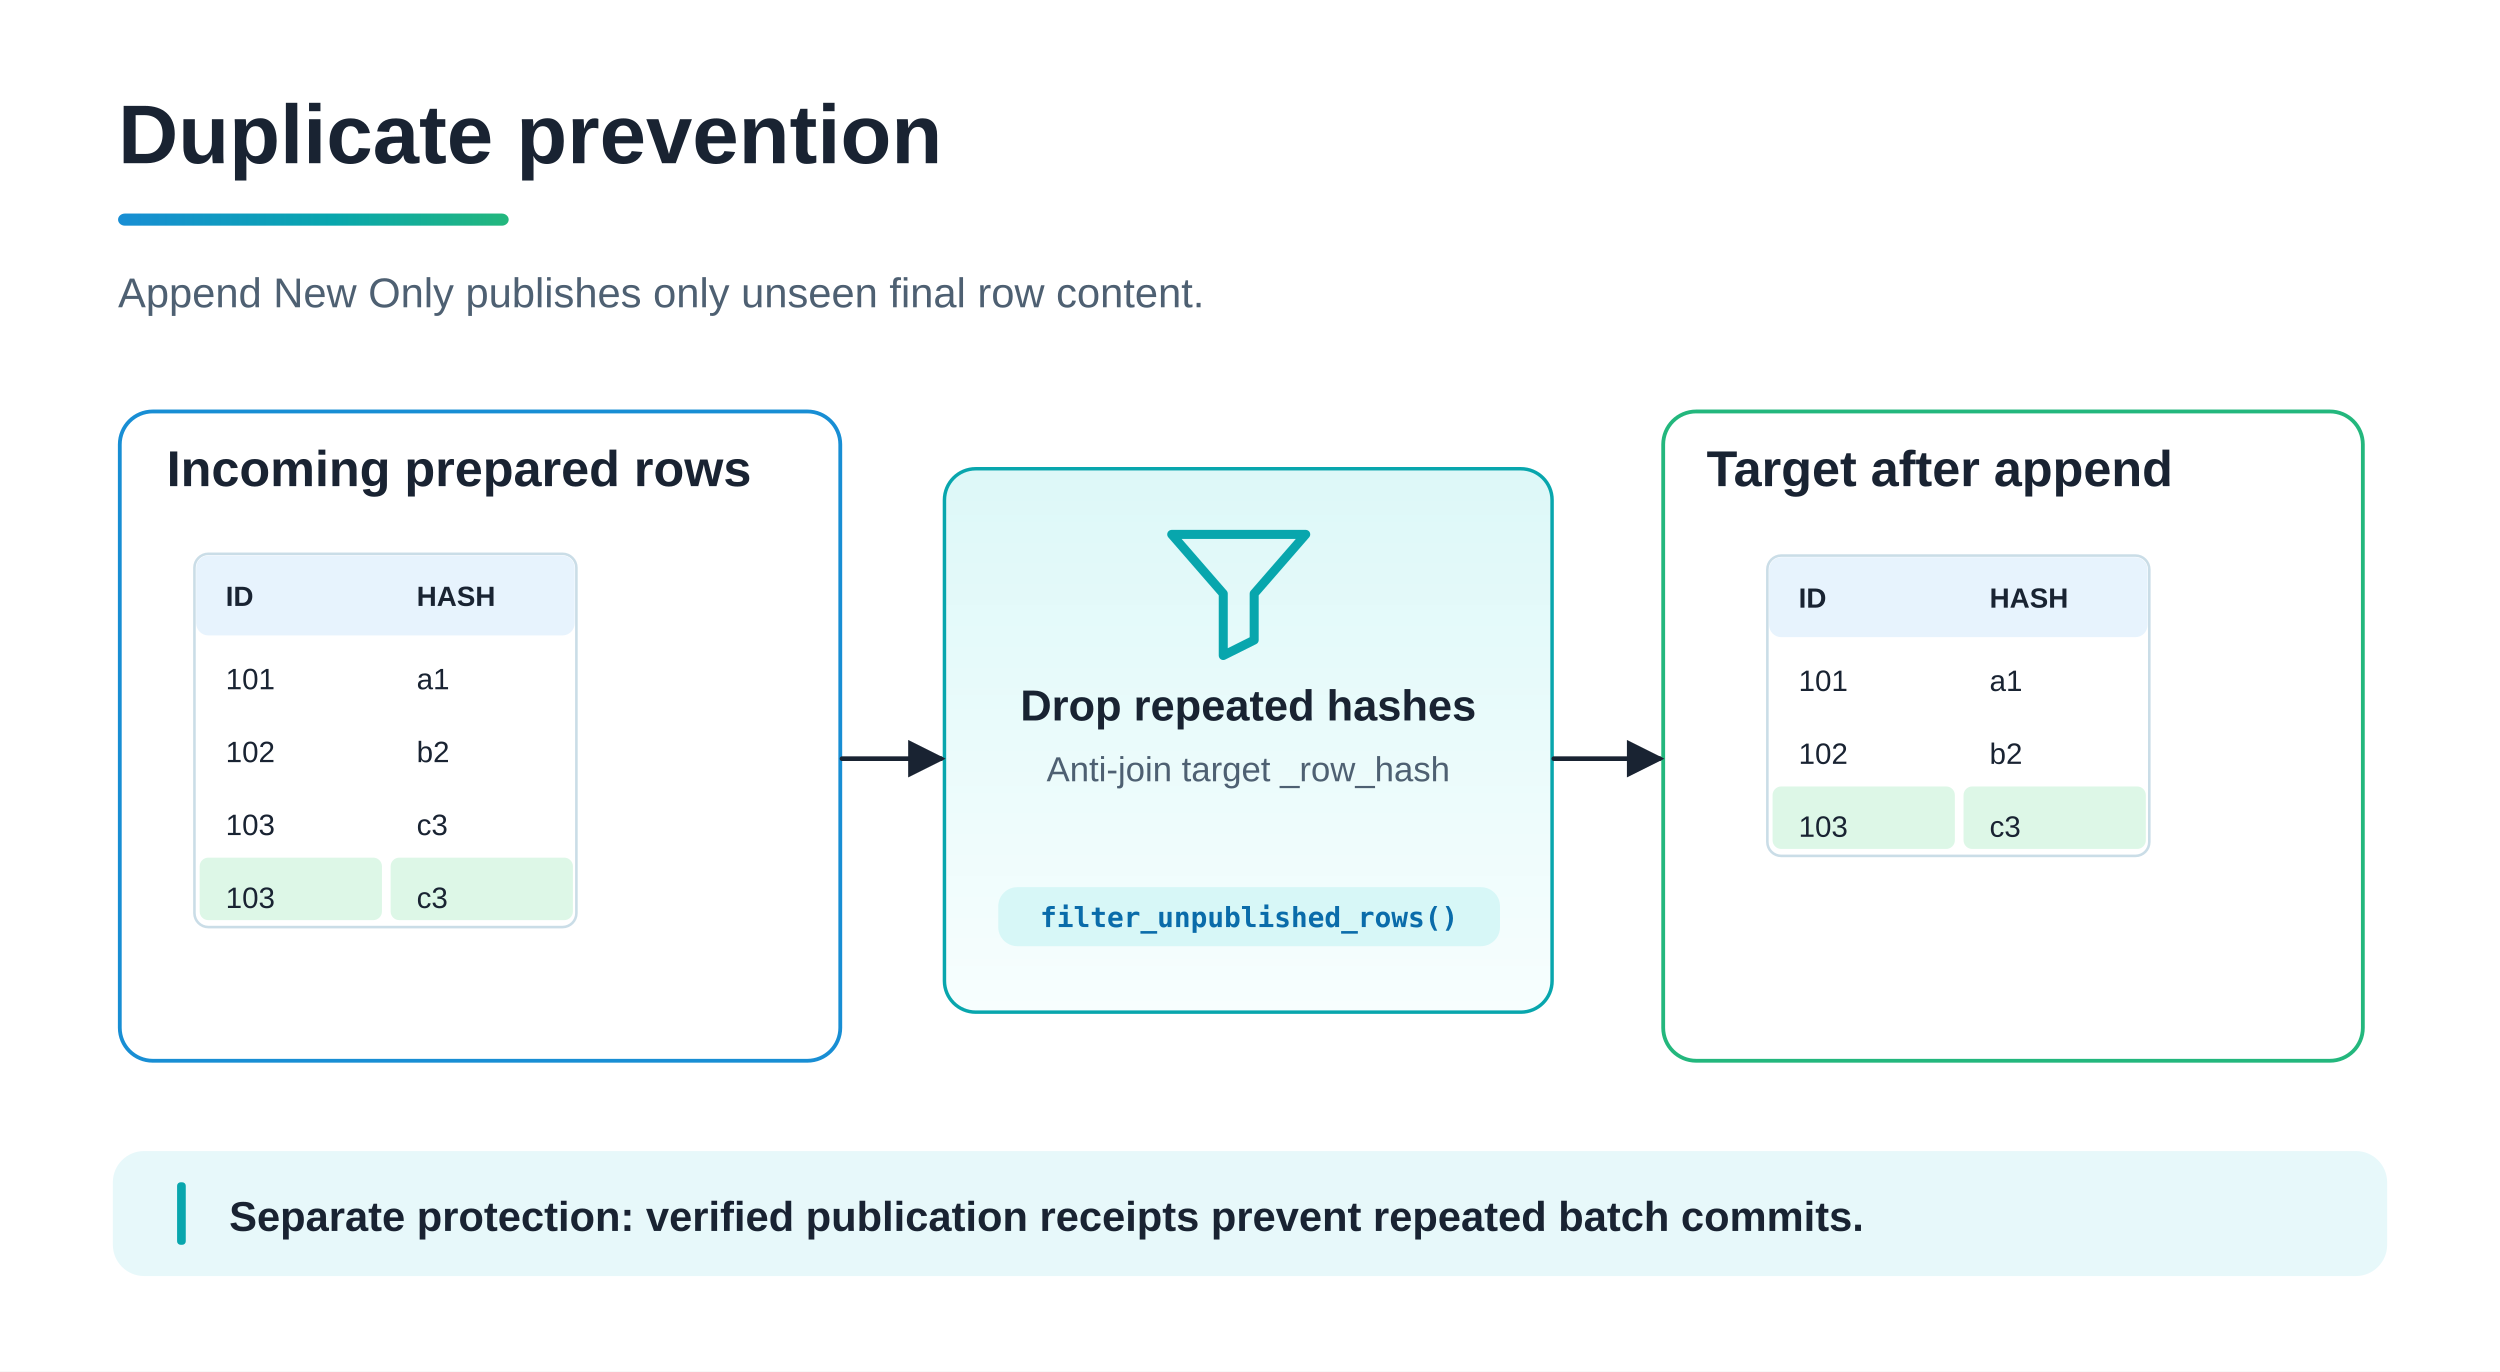
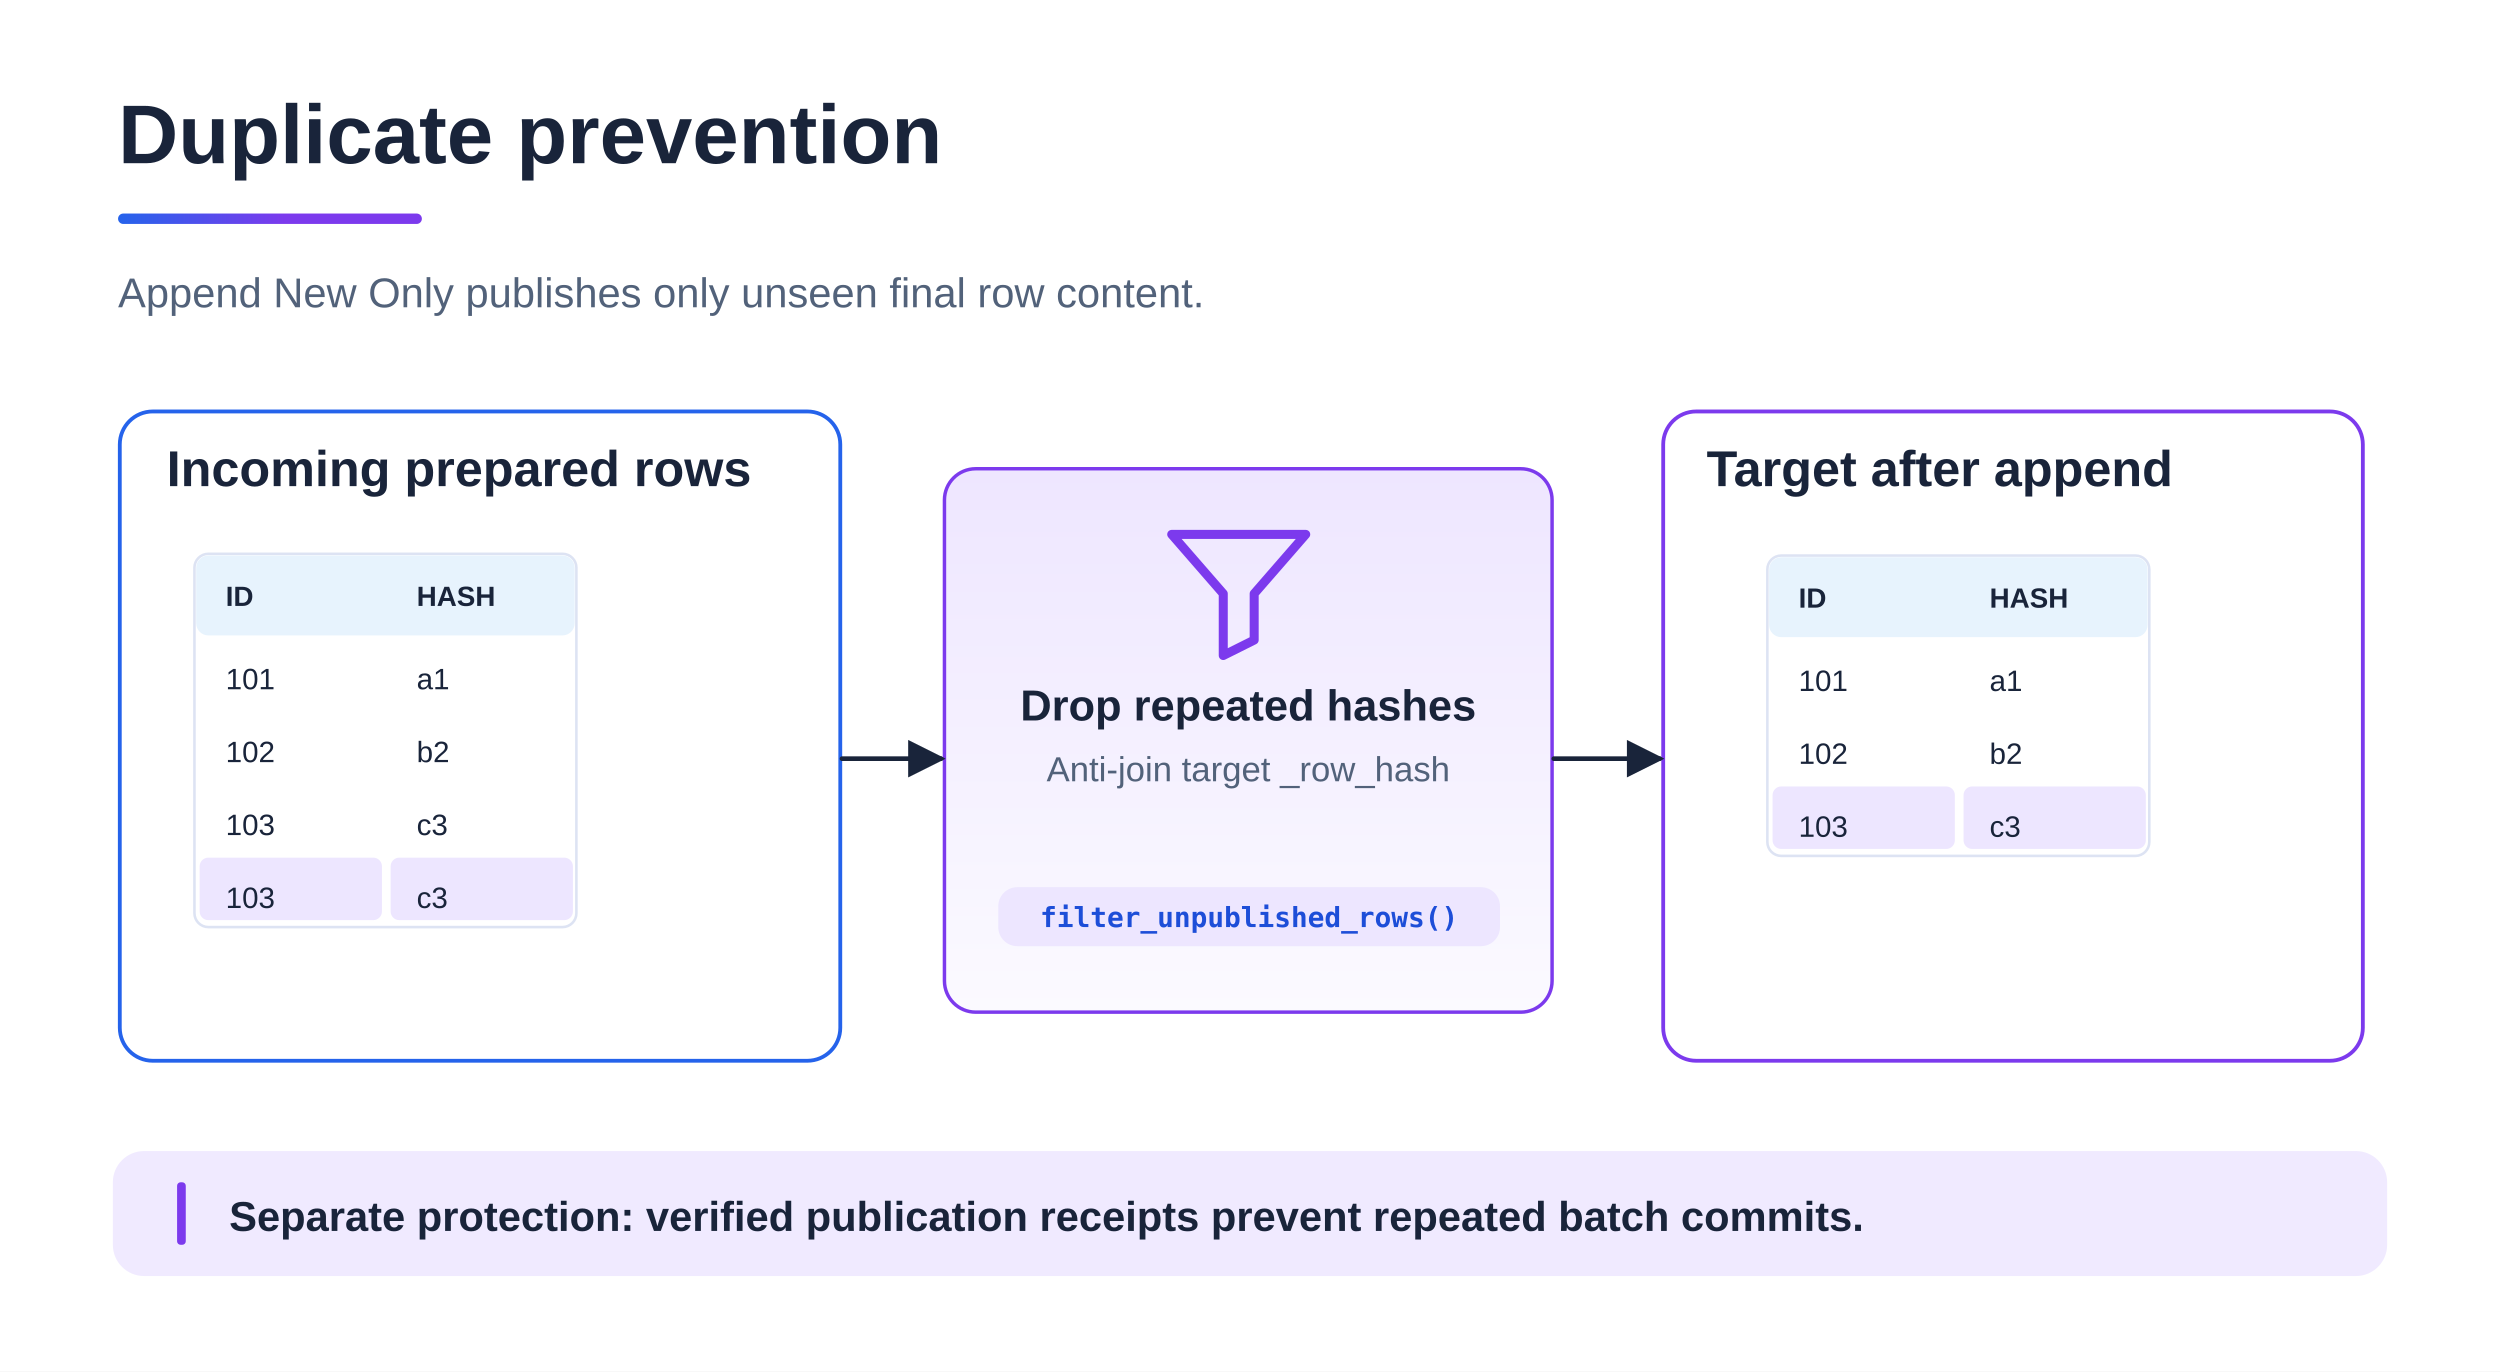
<svg xmlns="http://www.w3.org/2000/svg" width="1440" height="790" viewBox="0 0 1440 790" role="img" aria-label="Duplicate prevention">
  <defs>
    <linearGradient id="accent">
-       <stop offset="0%" stop-color="#188ED4" />
-       <stop offset="55%" stop-color="#08A6AD" />
-       <stop offset="100%" stop-color="#23B77D" />
+       <stop offset="0%" stop-color="#2563EB" />
+       <stop offset="55%" stop-color="#7C3AED" />
+       <stop offset="100%" stop-color="#7C3AED" />
    </linearGradient>
    <linearGradient id="bl" x2="0" y2="1">
-       <stop offset="0%" stop-color="#DDF1FD" />
-       <stop offset="100%" stop-color="#F7FCFF" />
+       <stop offset="0%" stop-color="#E8F0FF" />
+       <stop offset="100%" stop-color="#FAFBFF" />
    </linearGradient>
    <linearGradient id="gr" x2="0" y2="1">
-       <stop offset="0%" stop-color="#DDF8E9" />
-       <stop offset="100%" stop-color="#F7FEFA" />
+       <stop offset="0%" stop-color="#EEE6FF" />
+       <stop offset="100%" stop-color="#FBFAFF" />
    </linearGradient>
    <linearGradient id="aq" x2="0" y2="1">
-       <stop offset="0%" stop-color="#DDF8F8" />
-       <stop offset="100%" stop-color="#F7FEFE" />
+       <stop offset="0%" stop-color="#EEE6FF" />
+       <stop offset="100%" stop-color="#FBFAFF" />
    </linearGradient>
    <marker id="ar" markerWidth="8" markerHeight="8" refX="7" refY="4" orient="auto">
-       <path d="M0 0L8 4L0 8Z" fill="#192332" />
+       <path d="M0 0L8 4L0 8Z" fill="#19243A" />
    </marker>
  </defs>
  <rect width="1440" height="790" fill="#fff" />
-   <text x="68" y="94" fill="#192332" font-family="Arial,Helvetica,sans-serif" font-size="48" font-weight="700" text-anchor="start">Duplicate prevention</text>
-   <rect x="68" y="123" width="225" height="7" rx="4" fill="url(#accent)" />
-   <text x="68" y="177" fill="#4E6072" font-family="Arial,Helvetica,sans-serif" font-size="24" font-weight="400" text-anchor="start">Append New Only publishes only unseen final row content.</text>
-   <rect x="69" y="237" width="415" height="374" rx="19" fill="#fff" stroke="#188ED4" stroke-width="2.2" />
-   <text x="96" y="280" fill="#192332" font-family="Arial,Helvetica,sans-serif" font-size="29" font-weight="700" text-anchor="start">Incoming prepared rows</text>
-   <rect x="112" y="319" width="220" height="215" rx="8" fill="#fff" stroke="#CADDE7" stroke-width="1.5" />
+   <text x="68" y="94" fill="#19243A" font-family="Segoe UI,Arial,sans-serif" font-size="48" font-weight="700" text-anchor="start">Duplicate prevention</text>
+   <rect x="68" y="123" width="175" height="6" rx="3" fill="url(#accent)" />
+   <text x="68" y="177" fill="#52627A" font-family="Segoe UI,Arial,sans-serif" font-size="24" font-weight="400" text-anchor="start">Append New Only publishes only unseen final row content.</text>
+   <rect x="69" y="237" width="415" height="374" rx="19" fill="#fff" stroke="#2563EB" stroke-width="2.2" />
+   <text x="96" y="280" fill="#19243A" font-family="Segoe UI,Arial,sans-serif" font-size="29" font-weight="700" text-anchor="start">Incoming prepared rows</text>
+   <rect x="112" y="319" width="220" height="215" rx="8" fill="#fff" stroke="#DDE3F3" stroke-width="1.5" />
  <rect x="113" y="320" width="218" height="46" rx="7" fill="#E7F3FD" />
-   <text x="130" y="349" fill="#192332" font-family="Arial,Helvetica,sans-serif" font-size="16" font-weight="700" text-anchor="start">ID</text>
-   <text x="240" y="349" fill="#192332" font-family="Arial,Helvetica,sans-serif" font-size="16" font-weight="700" text-anchor="start">HASH</text>
-   <text x="130" y="397" fill="#192332" font-family="Arial,Helvetica,sans-serif" font-size="17" font-weight="500" text-anchor="start">101</text>
-   <text x="240" y="397" fill="#192332" font-family="Arial,Helvetica,sans-serif" font-size="17" font-weight="500" text-anchor="start">a1</text>
-   <text x="130" y="439" fill="#192332" font-family="Arial,Helvetica,sans-serif" font-size="17" font-weight="500" text-anchor="start">102</text>
-   <text x="240" y="439" fill="#192332" font-family="Arial,Helvetica,sans-serif" font-size="17" font-weight="500" text-anchor="start">b2</text>
-   <text x="130" y="481" fill="#192332" font-family="Arial,Helvetica,sans-serif" font-size="17" font-weight="500" text-anchor="start">103</text>
-   <text x="240" y="481" fill="#192332" font-family="Arial,Helvetica,sans-serif" font-size="17" font-weight="500" text-anchor="start">c3</text>
-   <rect x="115" y="494" width="105" height="36" rx="5" fill="#DDF7E7" />
-   <text x="130" y="523" fill="#192332" font-family="Arial,Helvetica,sans-serif" font-size="17" font-weight="500" text-anchor="start">103</text>
-   <rect x="225" y="494" width="105" height="36" rx="5" fill="#DDF7E7" />
-   <text x="240" y="523" fill="#192332" font-family="Arial,Helvetica,sans-serif" font-size="17" font-weight="500" text-anchor="start">c3</text>
-   <rect x="544" y="270" width="350" height="313" rx="18" fill="url(#aq)" stroke="#08A6AD" stroke-width="2" />
-   <g transform="translate(666 290) scale(1.484375)" fill="none" stroke="#08A6AD" stroke-width="3.5" stroke-linejoin="round" stroke-linecap="round">
+   <text x="130" y="349" fill="#19243A" font-family="Segoe UI,Arial,sans-serif" font-size="16" font-weight="700" text-anchor="start">ID</text>
+   <text x="240" y="349" fill="#19243A" font-family="Segoe UI,Arial,sans-serif" font-size="16" font-weight="700" text-anchor="start">HASH</text>
+   <text x="130" y="397" fill="#19243A" font-family="Segoe UI,Arial,sans-serif" font-size="17" font-weight="500" text-anchor="start">101</text>
+   <text x="240" y="397" fill="#19243A" font-family="Segoe UI,Arial,sans-serif" font-size="17" font-weight="500" text-anchor="start">a1</text>
+   <text x="130" y="439" fill="#19243A" font-family="Segoe UI,Arial,sans-serif" font-size="17" font-weight="500" text-anchor="start">102</text>
+   <text x="240" y="439" fill="#19243A" font-family="Segoe UI,Arial,sans-serif" font-size="17" font-weight="500" text-anchor="start">b2</text>
+   <text x="130" y="481" fill="#19243A" font-family="Segoe UI,Arial,sans-serif" font-size="17" font-weight="500" text-anchor="start">103</text>
+   <text x="240" y="481" fill="#19243A" font-family="Segoe UI,Arial,sans-serif" font-size="17" font-weight="500" text-anchor="start">c3</text>
+   <rect x="115" y="494" width="105" height="36" rx="5" fill="#EDE6FF" />
+   <text x="130" y="523" fill="#19243A" font-family="Segoe UI,Arial,sans-serif" font-size="17" font-weight="500" text-anchor="start">103</text>
+   <rect x="225" y="494" width="105" height="36" rx="5" fill="#EDE6FF" />
+   <text x="240" y="523" fill="#19243A" font-family="Segoe UI,Arial,sans-serif" font-size="17" font-weight="500" text-anchor="start">c3</text>
+   <rect x="544" y="270" width="350" height="313" rx="18" fill="url(#aq)" stroke="#7C3AED" stroke-width="2" />
+   <g transform="translate(666 290) scale(1.484375)" fill="none" stroke="#7C3AED" stroke-width="3.5" stroke-linejoin="round" stroke-linecap="round">
    <path d="M6 12h52L38 35v18l-12 6V35z" />
  </g>
-   <text x="719" y="415" fill="#192332" font-family="Arial,Helvetica,sans-serif" font-size="25" font-weight="700" text-anchor="middle">Drop repeated hashes</text>
-   <text x="719" y="450" fill="#4E6072" font-family="Arial,Helvetica,sans-serif" font-size="20" font-weight="400" text-anchor="middle">Anti-join target _row_hash</text>
-   <rect x="575" y="511" width="289" height="34" rx="11" fill="#D7F7F7" stroke="none" stroke-width="0" />
-   <text x="719.5" y="534" fill="#0A6CAA" font-family="Consolas,Menlo,monospace" font-size="16" font-weight="600" text-anchor="middle">filter_unpublished_rows()</text>
-   <rect x="958" y="237" width="403" height="374" rx="19" fill="#fff" stroke="#23B77D" stroke-width="2.2" />
-   <text x="983" y="280" fill="#192332" font-family="Arial,Helvetica,sans-serif" font-size="29" font-weight="700" text-anchor="start">Target after append</text>
-   <rect x="1018" y="320" width="220" height="173" rx="8" fill="#fff" stroke="#CADDE7" stroke-width="1.5" />
+   <text x="719" y="415" fill="#19243A" font-family="Segoe UI,Arial,sans-serif" font-size="25" font-weight="700" text-anchor="middle">Drop repeated hashes</text>
+   <text x="719" y="450" fill="#52627A" font-family="Segoe UI,Arial,sans-serif" font-size="20" font-weight="400" text-anchor="middle">Anti-join target _row_hash</text>
+   <rect x="575" y="511" width="289" height="34" rx="11" fill="#EDE6FF" stroke="none" stroke-width="0" />
+   <text x="719.5" y="534" fill="#1D4ED8" font-family="Cascadia Code,Consolas,monospace" font-size="16" font-weight="600" text-anchor="middle">filter_unpublished_rows()</text>
+   <rect x="958" y="237" width="403" height="374" rx="19" fill="#fff" stroke="#7C3AED" stroke-width="2.2" />
+   <text x="983" y="280" fill="#19243A" font-family="Segoe UI,Arial,sans-serif" font-size="29" font-weight="700" text-anchor="start">Target after append</text>
+   <rect x="1018" y="320" width="220" height="173" rx="8" fill="#fff" stroke="#DDE3F3" stroke-width="1.5" />
  <rect x="1019" y="321" width="218" height="46" rx="7" fill="#E7F3FD" />
-   <text x="1036" y="350" fill="#192332" font-family="Arial,Helvetica,sans-serif" font-size="16" font-weight="700" text-anchor="start">ID</text>
-   <text x="1146" y="350" fill="#192332" font-family="Arial,Helvetica,sans-serif" font-size="16" font-weight="700" text-anchor="start">HASH</text>
-   <text x="1036" y="398" fill="#192332" font-family="Arial,Helvetica,sans-serif" font-size="17" font-weight="500" text-anchor="start">101</text>
-   <text x="1146" y="398" fill="#192332" font-family="Arial,Helvetica,sans-serif" font-size="17" font-weight="500" text-anchor="start">a1</text>
-   <text x="1036" y="440" fill="#192332" font-family="Arial,Helvetica,sans-serif" font-size="17" font-weight="500" text-anchor="start">102</text>
-   <text x="1146" y="440" fill="#192332" font-family="Arial,Helvetica,sans-serif" font-size="17" font-weight="500" text-anchor="start">b2</text>
-   <rect x="1021" y="453" width="105" height="36" rx="5" fill="#DDF7E7" />
-   <text x="1036" y="482" fill="#192332" font-family="Arial,Helvetica,sans-serif" font-size="17" font-weight="500" text-anchor="start">103</text>
-   <rect x="1131" y="453" width="105" height="36" rx="5" fill="#DDF7E7" />
-   <text x="1146" y="482" fill="#192332" font-family="Arial,Helvetica,sans-serif" font-size="17" font-weight="500" text-anchor="start">c3</text>
-   <path d="M485 437 H542" fill="none" stroke="#192332" stroke-width="2.7" stroke-linecap="round" marker-end="url(#ar)" />
-   <path d="M895 437 H956" fill="none" stroke="#192332" stroke-width="2.7" stroke-linecap="round" marker-end="url(#ar)" />
-   <rect x="65" y="663" width="1310" height="72" rx="18" fill="#E7F8FA" stroke="none" stroke-width="0" />
-   <rect x="102" y="681" width="5" height="36" rx="2" fill="#08A6AD" />
-   <text x="132" y="709" fill="#192332" font-family="Arial,Helvetica,sans-serif" font-size="24" font-weight="600" text-anchor="start">Separate protection: verified publication receipts prevent repeated batch commits.</text>
+   <text x="1036" y="350" fill="#19243A" font-family="Segoe UI,Arial,sans-serif" font-size="16" font-weight="700" text-anchor="start">ID</text>
+   <text x="1146" y="350" fill="#19243A" font-family="Segoe UI,Arial,sans-serif" font-size="16" font-weight="700" text-anchor="start">HASH</text>
+   <text x="1036" y="398" fill="#19243A" font-family="Segoe UI,Arial,sans-serif" font-size="17" font-weight="500" text-anchor="start">101</text>
+   <text x="1146" y="398" fill="#19243A" font-family="Segoe UI,Arial,sans-serif" font-size="17" font-weight="500" text-anchor="start">a1</text>
+   <text x="1036" y="440" fill="#19243A" font-family="Segoe UI,Arial,sans-serif" font-size="17" font-weight="500" text-anchor="start">102</text>
+   <text x="1146" y="440" fill="#19243A" font-family="Segoe UI,Arial,sans-serif" font-size="17" font-weight="500" text-anchor="start">b2</text>
+   <rect x="1021" y="453" width="105" height="36" rx="5" fill="#EDE6FF" />
+   <text x="1036" y="482" fill="#19243A" font-family="Segoe UI,Arial,sans-serif" font-size="17" font-weight="500" text-anchor="start">103</text>
+   <rect x="1131" y="453" width="105" height="36" rx="5" fill="#EDE6FF" />
+   <text x="1146" y="482" fill="#19243A" font-family="Segoe UI,Arial,sans-serif" font-size="17" font-weight="500" text-anchor="start">c3</text>
+   <path d="M485 437 H542" fill="none" stroke="#19243A" stroke-width="2.7" stroke-linecap="round" marker-end="url(#ar)" />
+   <path d="M895 437 H956" fill="none" stroke="#19243A" stroke-width="2.7" stroke-linecap="round" marker-end="url(#ar)" />
+   <rect x="65" y="663" width="1310" height="72" rx="18" fill="#F0EAFF" stroke="none" stroke-width="0" />
+   <rect x="102" y="681" width="5" height="36" rx="2" fill="#7C3AED" />
+   <text x="132" y="709" fill="#19243A" font-family="Segoe UI,Arial,sans-serif" font-size="24" font-weight="600" text-anchor="start">Separate protection: verified publication receipts prevent repeated batch commits.</text>
</svg>
